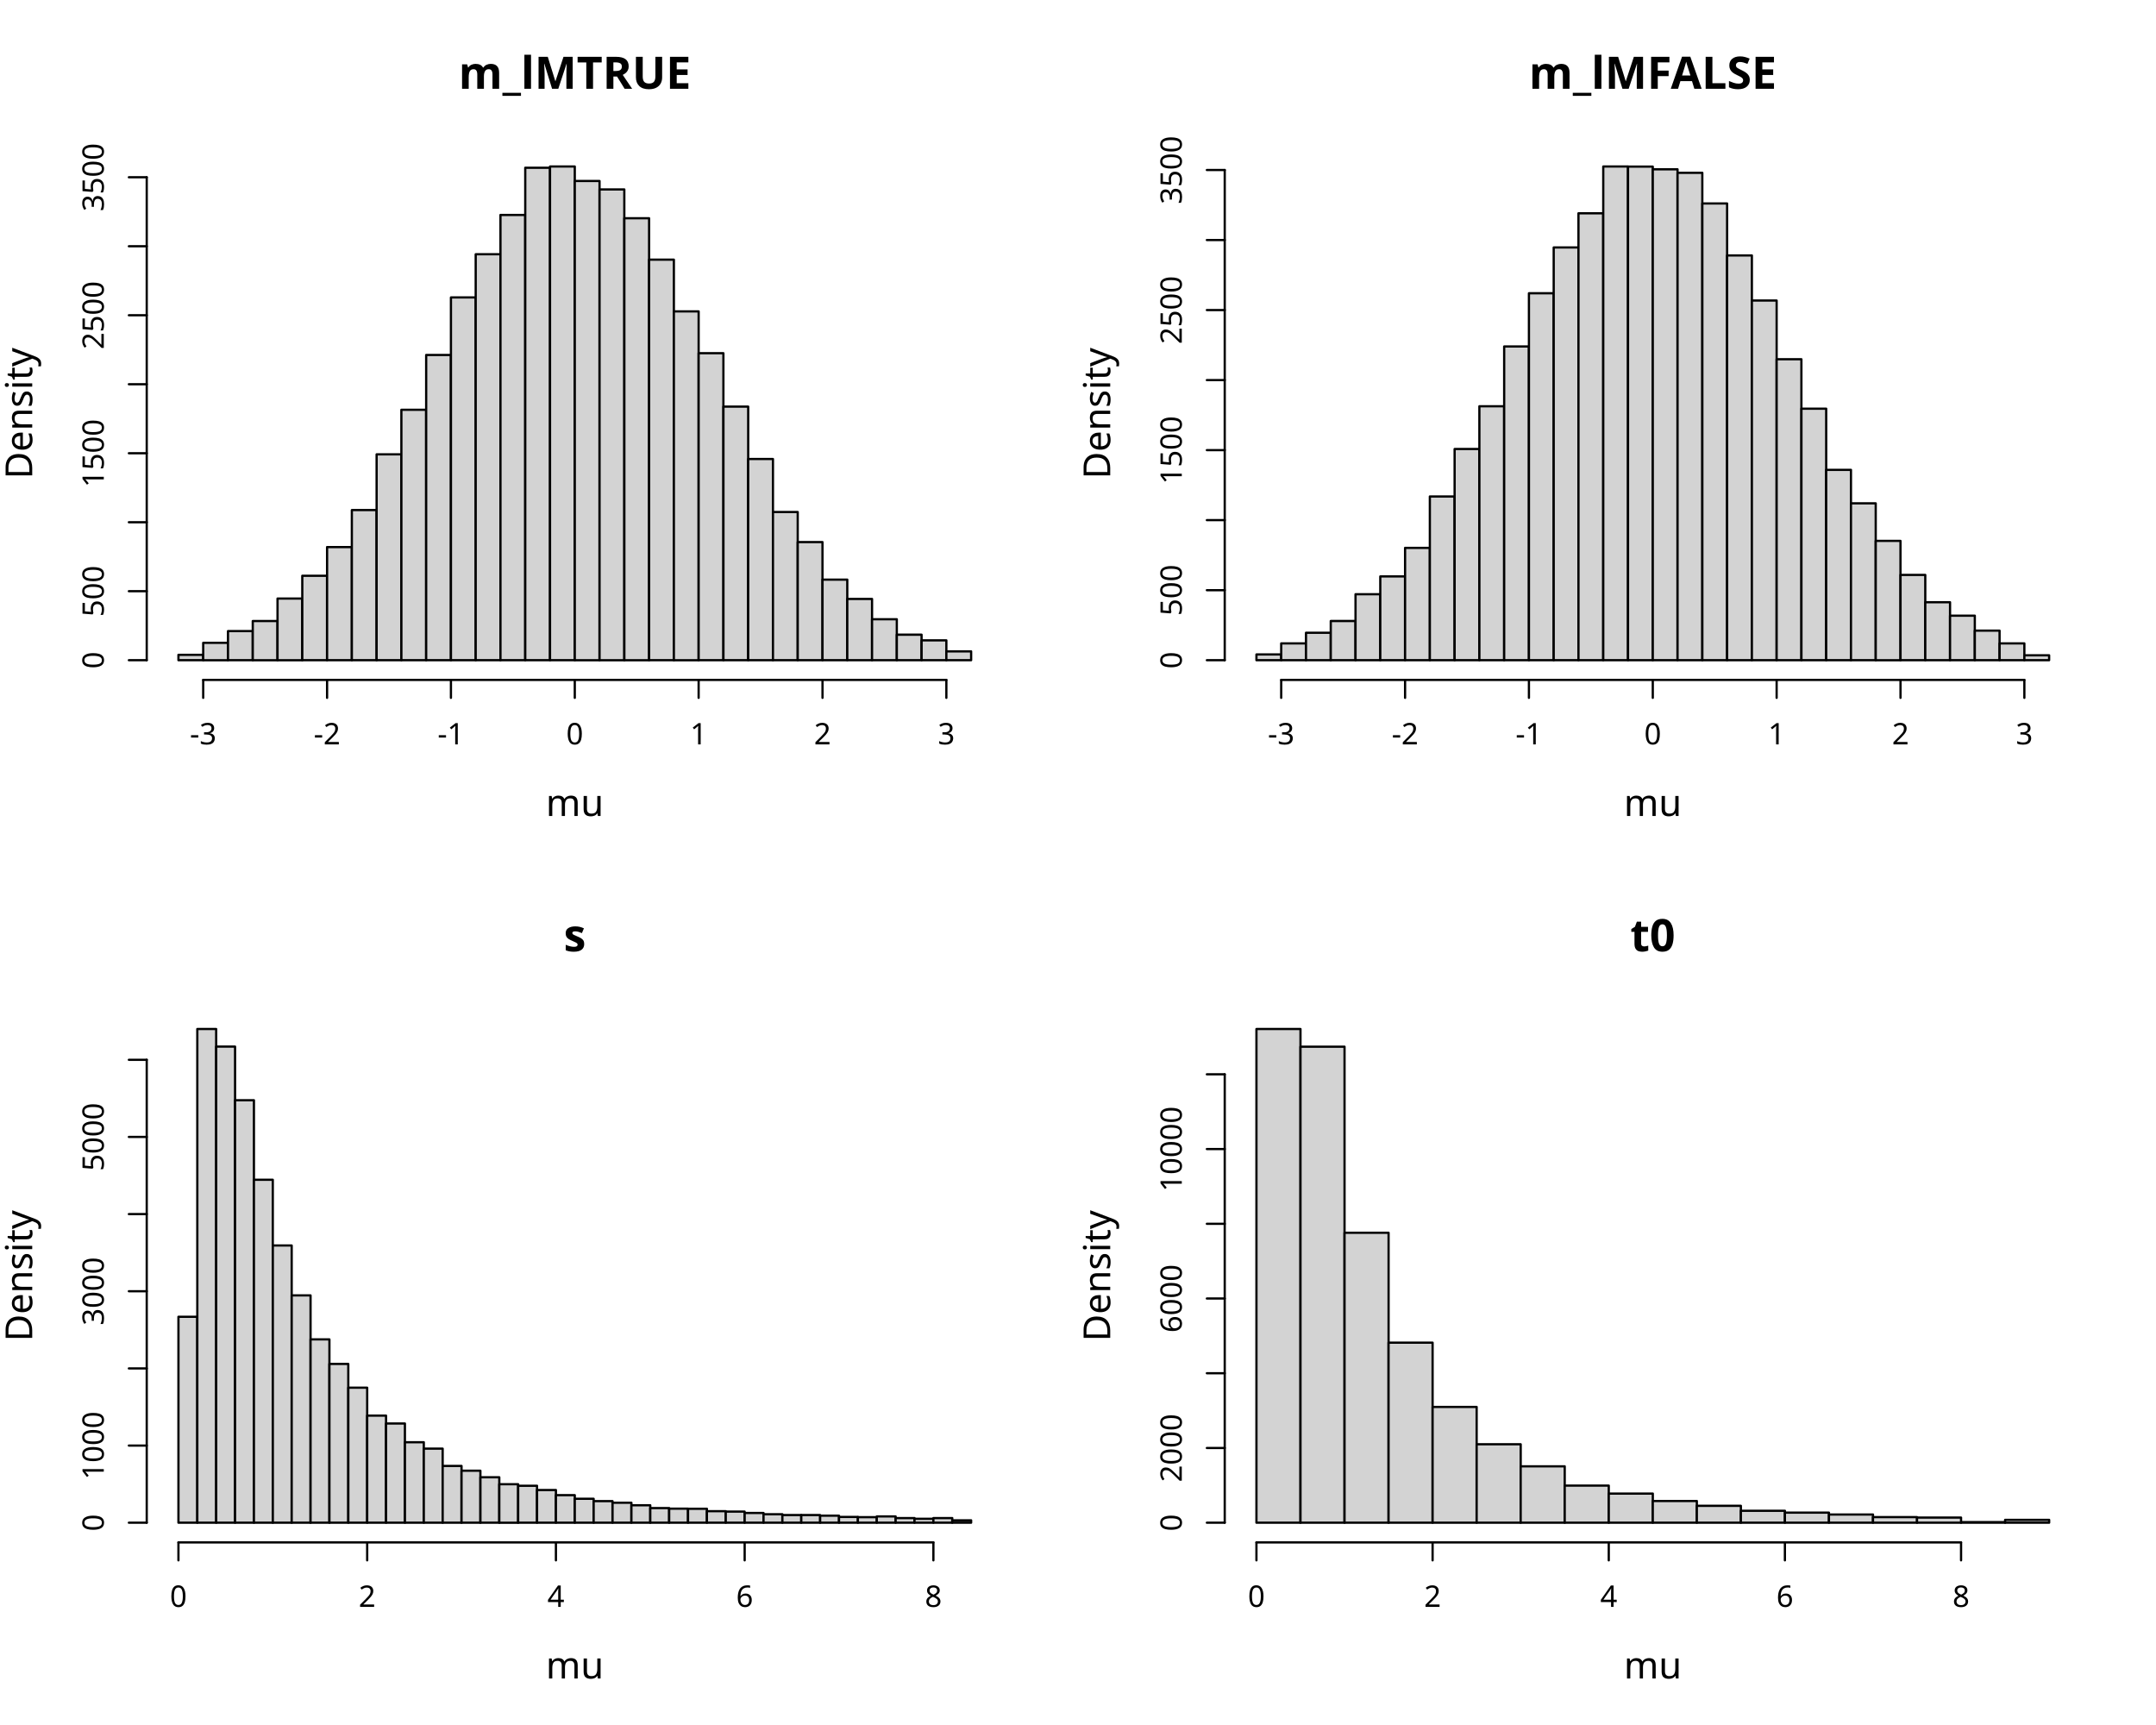
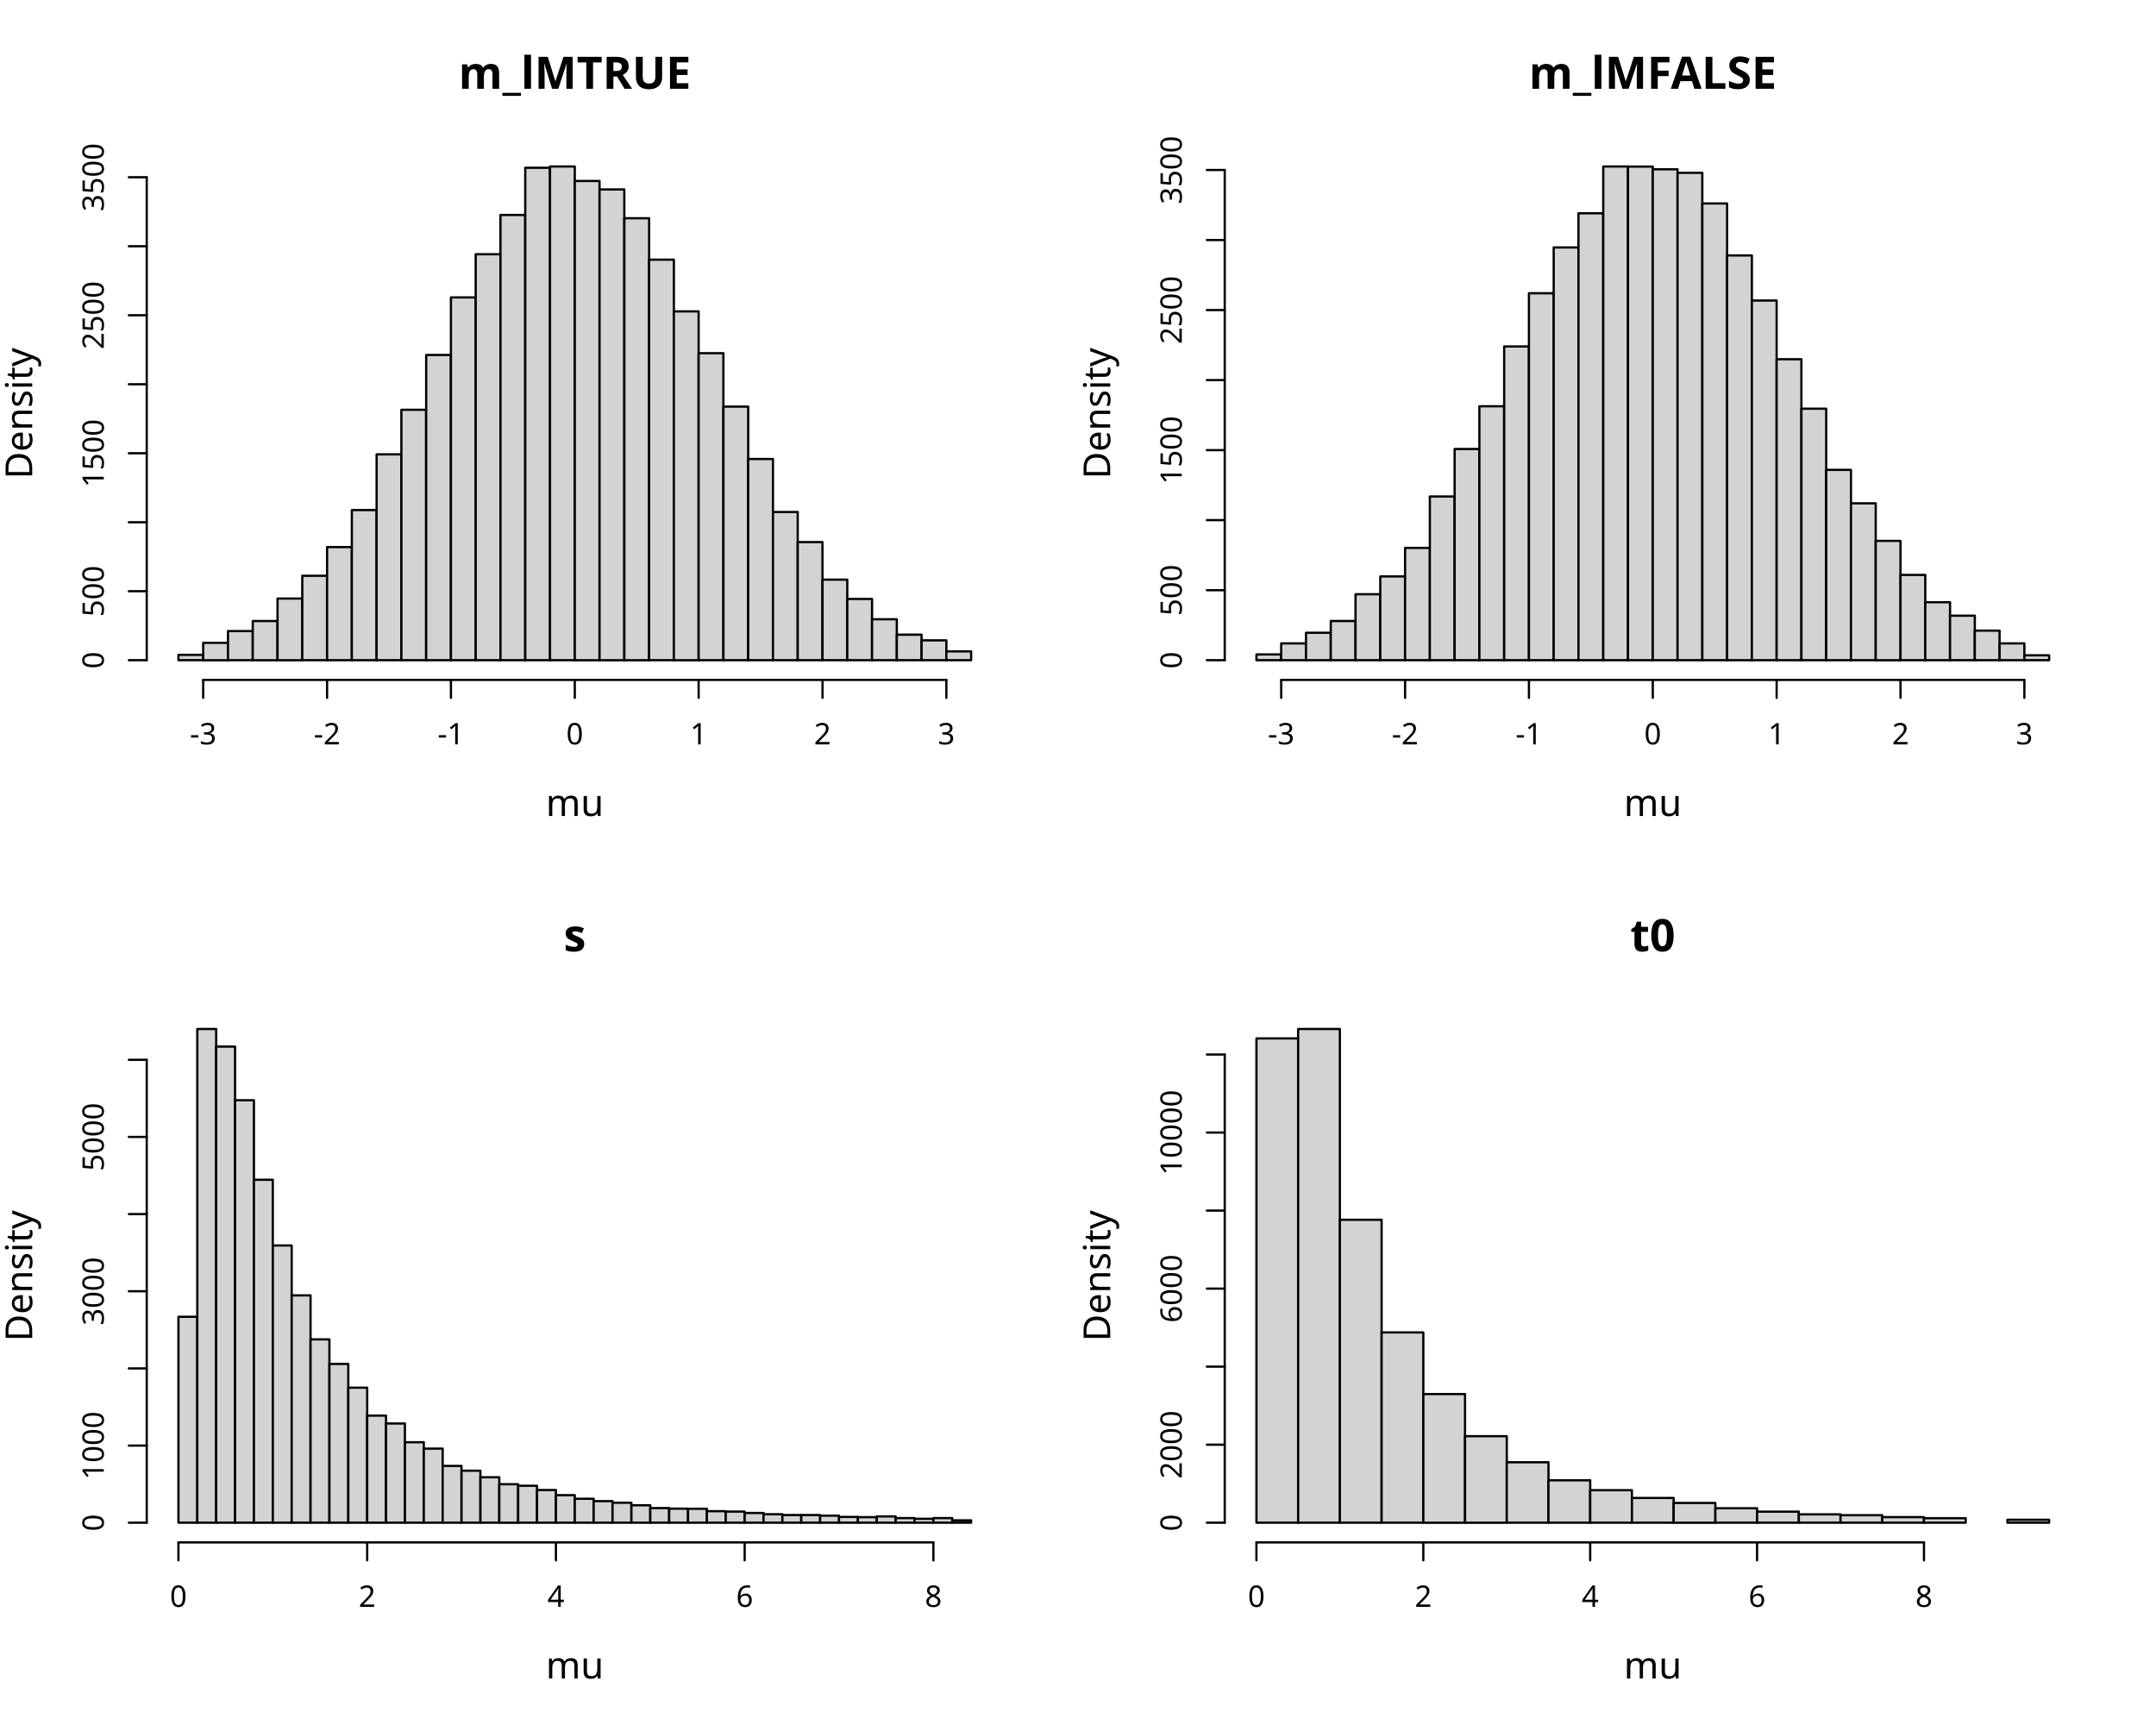
<svg xmlns="http://www.w3.org/2000/svg" class="svglite" data-engine-version="2.0" width="720.00pt" height="576.00pt" viewBox="0 0 720.00 576.00">
  <defs>
    <style type="text/css">
    .svglite line, .svglite polyline, .svglite polygon, .svglite path, .svglite rect, .svglite circle {
      fill: none;
      stroke: #000000;
      stroke-linecap: round;
      stroke-linejoin: round;
      stroke-miterlimit: 10.00;
    }
  </style>
  </defs>
  <rect width="100%" height="100%" style="stroke: none; fill: #FFFFFF;" />
  <defs>
    <clipPath id="cpMC4wMHw3MjAuMDB8MC4wMHw1NzYuMDA=">
      <rect x="0.00" y="0.00" width="720.00" height="576.00" />
    </clipPath>
  </defs>
  <g clip-path="url(#cpMC4wMHw3MjAuMDB8MC4wMHw1NzYuMDA=)">
</g>
  <defs>
    <clipPath id="cpMC4wMHwzNjAuMDB8MC4wMHwyODguMDA=">
      <rect x="0.00" y="0.00" width="360.00" height="288.00" />
    </clipPath>
  </defs>
  <g clip-path="url(#cpMC4wMHwzNjAuMDB8MC4wMHwyODguMDA=)">
    <text x="191.95" y="29.64" text-anchor="middle" style="font-size: 14.94px; font-weight: bold; font-family: sans;" textLength="77.21px" lengthAdjust="spacingAndGlyphs">m_lMTRUE</text>
    <text x="191.95" y="272.46" text-anchor="middle" style="font-size: 12.45px; font-family: sans;" textLength="17.30px" lengthAdjust="spacingAndGlyphs">mu</text>
    <text transform="translate(10.76,138.02) rotate(-90)" text-anchor="middle" style="font-size: 12.45px; font-family: sans;" textLength="41.53px" lengthAdjust="spacingAndGlyphs">Density</text>
  </g>
  <g clip-path="url(#cpMC4wMHw3MjAuMDB8MC4wMHw1NzYuMDA=)">
    <line x1="67.86" y1="227.04" x2="316.04" y2="227.04" style="stroke-width: 0.75;" />
    <line x1="67.86" y1="227.04" x2="67.86" y2="233.02" style="stroke-width: 0.75;" />
    <line x1="109.23" y1="227.04" x2="109.23" y2="233.02" style="stroke-width: 0.75;" />
    <line x1="150.59" y1="227.04" x2="150.59" y2="233.02" style="stroke-width: 0.75;" />
    <line x1="191.95" y1="227.04" x2="191.95" y2="233.02" style="stroke-width: 0.75;" />
    <line x1="233.31" y1="227.04" x2="233.31" y2="233.02" style="stroke-width: 0.75;" />
    <line x1="274.68" y1="227.04" x2="274.68" y2="233.02" style="stroke-width: 0.75;" />
    <line x1="316.04" y1="227.04" x2="316.04" y2="233.02" style="stroke-width: 0.75;" />
    <text x="67.86" y="248.56" text-anchor="middle" style="font-size: 9.96px; font-family: sans;" textLength="8.86px" lengthAdjust="spacingAndGlyphs">-3</text>
    <text x="109.23" y="248.56" text-anchor="middle" style="font-size: 9.96px; font-family: sans;" textLength="8.86px" lengthAdjust="spacingAndGlyphs">-2</text>
    <text x="150.59" y="248.56" text-anchor="middle" style="font-size: 9.96px; font-family: sans;" textLength="8.86px" lengthAdjust="spacingAndGlyphs">-1</text>
    <text x="191.95" y="248.56" text-anchor="middle" style="font-size: 9.96px; font-family: sans;" textLength="5.54px" lengthAdjust="spacingAndGlyphs">0</text>
    <text x="233.31" y="248.56" text-anchor="middle" style="font-size: 9.96px; font-family: sans;" textLength="5.54px" lengthAdjust="spacingAndGlyphs">1</text>
    <text x="274.68" y="248.56" text-anchor="middle" style="font-size: 9.96px; font-family: sans;" textLength="5.54px" lengthAdjust="spacingAndGlyphs">2</text>
    <text x="316.04" y="248.56" text-anchor="middle" style="font-size: 9.96px; font-family: sans;" textLength="5.54px" lengthAdjust="spacingAndGlyphs">3</text>
    <line x1="49.00" y1="220.45" x2="49.00" y2="59.19" style="stroke-width: 0.75;" />
    <line x1="49.00" y1="220.45" x2="43.03" y2="220.45" style="stroke-width: 0.75;" />
    <line x1="49.00" y1="197.41" x2="43.03" y2="197.41" style="stroke-width: 0.75;" />
    <line x1="49.00" y1="174.38" x2="43.03" y2="174.38" style="stroke-width: 0.75;" />
    <line x1="49.00" y1="151.34" x2="43.03" y2="151.34" style="stroke-width: 0.75;" />
    <line x1="49.00" y1="128.30" x2="43.03" y2="128.30" style="stroke-width: 0.75;" />
    <line x1="49.00" y1="105.27" x2="43.03" y2="105.27" style="stroke-width: 0.75;" />
    <line x1="49.00" y1="82.23" x2="43.03" y2="82.23" style="stroke-width: 0.75;" />
    <line x1="49.00" y1="59.19" x2="43.03" y2="59.19" style="stroke-width: 0.75;" />
    <text transform="translate(34.66,220.45) rotate(-90)" text-anchor="middle" style="font-size: 9.96px; font-family: sans;" textLength="5.54px" lengthAdjust="spacingAndGlyphs">0</text>
    <text transform="translate(34.66,197.41) rotate(-90)" text-anchor="middle" style="font-size: 9.96px; font-family: sans;" textLength="16.62px" lengthAdjust="spacingAndGlyphs">500</text>
    <text transform="translate(34.66,151.34) rotate(-90)" text-anchor="middle" style="font-size: 9.96px; font-family: sans;" textLength="22.16px" lengthAdjust="spacingAndGlyphs">1500</text>
    <text transform="translate(34.66,105.27) rotate(-90)" text-anchor="middle" style="font-size: 9.96px; font-family: sans;" textLength="22.16px" lengthAdjust="spacingAndGlyphs">2500</text>
    <text transform="translate(34.66,59.19) rotate(-90)" text-anchor="middle" style="font-size: 9.96px; font-family: sans;" textLength="22.16px" lengthAdjust="spacingAndGlyphs">3500</text>
  </g>
  <defs>
    <clipPath id="cpNDkuMDB8MzM0LjkwfDQ5LjAwfDIyNy4wNA==">
      <rect x="49.00" y="49.00" width="285.90" height="178.04" />
    </clipPath>
  </defs>
  <g clip-path="url(#cpNDkuMDB8MzM0LjkwfDQ5LjAwfDIyNy4wNA==)">
    <rect x="59.59" y="218.65" width="8.27" height="1.80" style="stroke-width: 0.75; fill: #D3D3D3;" />
    <rect x="67.86" y="214.65" width="8.27" height="5.81" style="stroke-width: 0.75; fill: #D3D3D3;" />
    <rect x="76.14" y="210.73" width="8.27" height="9.72" style="stroke-width: 0.75; fill: #D3D3D3;" />
    <rect x="84.41" y="207.37" width="8.27" height="13.09" style="stroke-width: 0.75; fill: #D3D3D3;" />
    <rect x="92.68" y="199.86" width="8.27" height="20.60" style="stroke-width: 0.75; fill: #D3D3D3;" />
    <rect x="100.95" y="192.25" width="8.27" height="28.20" style="stroke-width: 0.75; fill: #D3D3D3;" />
    <rect x="109.23" y="182.67" width="8.27" height="37.78" style="stroke-width: 0.75; fill: #D3D3D3;" />
    <rect x="117.50" y="170.32" width="8.27" height="50.13" style="stroke-width: 0.75; fill: #D3D3D3;" />
    <rect x="125.77" y="151.71" width="8.27" height="68.74" style="stroke-width: 0.75; fill: #D3D3D3;" />
    <rect x="134.04" y="136.83" width="8.27" height="83.62" style="stroke-width: 0.75; fill: #D3D3D3;" />
    <rect x="142.32" y="118.53" width="8.27" height="101.92" style="stroke-width: 0.75; fill: #D3D3D3;" />
    <rect x="150.59" y="99.32" width="8.27" height="121.13" style="stroke-width: 0.75; fill: #D3D3D3;" />
    <rect x="158.86" y="84.90" width="8.27" height="135.55" style="stroke-width: 0.75; fill: #D3D3D3;" />
    <rect x="167.13" y="71.77" width="8.27" height="148.68" style="stroke-width: 0.75; fill: #D3D3D3;" />
    <rect x="175.41" y="56.01" width="8.27" height="164.44" style="stroke-width: 0.75; fill: #D3D3D3;" />
    <rect x="183.68" y="55.60" width="8.27" height="164.85" style="stroke-width: 0.75; fill: #D3D3D3;" />
    <rect x="191.95" y="60.44" width="8.27" height="160.02" style="stroke-width: 0.75; fill: #D3D3D3;" />
    <rect x="200.22" y="63.25" width="8.27" height="157.21" style="stroke-width: 0.75; fill: #D3D3D3;" />
    <rect x="208.50" y="72.88" width="8.27" height="147.58" style="stroke-width: 0.75; fill: #D3D3D3;" />
    <rect x="216.77" y="86.70" width="8.27" height="133.75" style="stroke-width: 0.75; fill: #D3D3D3;" />
    <rect x="225.04" y="103.98" width="8.27" height="116.48" style="stroke-width: 0.75; fill: #D3D3D3;" />
    <rect x="233.31" y="117.94" width="8.27" height="102.51" style="stroke-width: 0.75; fill: #D3D3D3;" />
    <rect x="241.59" y="135.77" width="8.27" height="84.68" style="stroke-width: 0.75; fill: #D3D3D3;" />
    <rect x="249.86" y="153.27" width="8.27" height="67.18" style="stroke-width: 0.75; fill: #D3D3D3;" />
    <rect x="258.13" y="170.97" width="8.27" height="49.48" style="stroke-width: 0.75; fill: #D3D3D3;" />
    <rect x="266.40" y="181.01" width="8.27" height="39.44" style="stroke-width: 0.75; fill: #D3D3D3;" />
    <rect x="274.68" y="193.54" width="8.27" height="26.91" style="stroke-width: 0.75; fill: #D3D3D3;" />
    <rect x="282.95" y="199.99" width="8.27" height="20.46" style="stroke-width: 0.75; fill: #D3D3D3;" />
    <rect x="291.22" y="206.77" width="8.27" height="13.68" style="stroke-width: 0.75; fill: #D3D3D3;" />
    <rect x="299.49" y="211.93" width="8.27" height="8.52" style="stroke-width: 0.75; fill: #D3D3D3;" />
    <rect x="307.77" y="213.82" width="8.27" height="6.63" style="stroke-width: 0.75; fill: #D3D3D3;" />
    <rect x="316.04" y="217.50" width="8.27" height="2.95" style="stroke-width: 0.75; fill: #D3D3D3;" />
  </g>
  <defs>
    <clipPath id="cpNDA5LjAwfDY5NC45MHw0OS4wMHwyMjcuMDQ=">
      <rect x="409.00" y="49.00" width="285.90" height="178.04" />
    </clipPath>
  </defs>
  <g clip-path="url(#cpNDA5LjAwfDY5NC45MHw0OS4wMHwyMjcuMDQ=)">
</g>
  <defs>
    <clipPath id="cpMzYwLjAwfDcyMC4wMHwwLjAwfDI4OC4wMA==">
      <rect x="360.00" y="0.00" width="360.00" height="288.00" />
    </clipPath>
  </defs>
  <g clip-path="url(#cpMzYwLjAwfDcyMC4wMHwwLjAwfDI4OC4wMA==)">
    <text x="551.95" y="29.64" text-anchor="middle" style="font-size: 14.94px; font-weight: bold; font-family: sans;" textLength="83.87px" lengthAdjust="spacingAndGlyphs">m_lMFALSE</text>
    <text x="551.95" y="272.46" text-anchor="middle" style="font-size: 12.45px; font-family: sans;" textLength="17.30px" lengthAdjust="spacingAndGlyphs">mu</text>
    <text transform="translate(370.76,138.02) rotate(-90)" text-anchor="middle" style="font-size: 12.45px; font-family: sans;" textLength="41.53px" lengthAdjust="spacingAndGlyphs">Density</text>
  </g>
  <g clip-path="url(#cpMC4wMHw3MjAuMDB8MC4wMHw1NzYuMDA=)">
    <line x1="427.86" y1="227.04" x2="676.04" y2="227.04" style="stroke-width: 0.75;" />
    <line x1="427.86" y1="227.04" x2="427.86" y2="233.02" style="stroke-width: 0.75;" />
    <line x1="469.23" y1="227.04" x2="469.23" y2="233.02" style="stroke-width: 0.75;" />
    <line x1="510.59" y1="227.04" x2="510.59" y2="233.02" style="stroke-width: 0.75;" />
    <line x1="551.95" y1="227.04" x2="551.95" y2="233.02" style="stroke-width: 0.75;" />
    <line x1="593.31" y1="227.04" x2="593.31" y2="233.02" style="stroke-width: 0.75;" />
    <line x1="634.68" y1="227.04" x2="634.68" y2="233.02" style="stroke-width: 0.75;" />
    <line x1="676.04" y1="227.04" x2="676.04" y2="233.02" style="stroke-width: 0.75;" />
    <text x="427.86" y="248.56" text-anchor="middle" style="font-size: 9.96px; font-family: sans;" textLength="8.86px" lengthAdjust="spacingAndGlyphs">-3</text>
    <text x="469.23" y="248.56" text-anchor="middle" style="font-size: 9.96px; font-family: sans;" textLength="8.86px" lengthAdjust="spacingAndGlyphs">-2</text>
    <text x="510.59" y="248.56" text-anchor="middle" style="font-size: 9.96px; font-family: sans;" textLength="8.86px" lengthAdjust="spacingAndGlyphs">-1</text>
    <text x="551.95" y="248.56" text-anchor="middle" style="font-size: 9.96px; font-family: sans;" textLength="5.54px" lengthAdjust="spacingAndGlyphs">0</text>
    <text x="593.31" y="248.56" text-anchor="middle" style="font-size: 9.96px; font-family: sans;" textLength="5.54px" lengthAdjust="spacingAndGlyphs">1</text>
    <text x="634.68" y="248.56" text-anchor="middle" style="font-size: 9.96px; font-family: sans;" textLength="5.54px" lengthAdjust="spacingAndGlyphs">2</text>
    <text x="676.04" y="248.56" text-anchor="middle" style="font-size: 9.96px; font-family: sans;" textLength="5.54px" lengthAdjust="spacingAndGlyphs">3</text>
    <line x1="409.00" y1="220.45" x2="409.00" y2="56.77" style="stroke-width: 0.75;" />
    <line x1="409.00" y1="220.45" x2="403.03" y2="220.45" style="stroke-width: 0.75;" />
    <line x1="409.00" y1="197.07" x2="403.03" y2="197.07" style="stroke-width: 0.75;" />
    <line x1="409.00" y1="173.68" x2="403.03" y2="173.68" style="stroke-width: 0.75;" />
    <line x1="409.00" y1="150.30" x2="403.03" y2="150.30" style="stroke-width: 0.75;" />
    <line x1="409.00" y1="126.92" x2="403.03" y2="126.92" style="stroke-width: 0.75;" />
    <line x1="409.00" y1="103.53" x2="403.03" y2="103.53" style="stroke-width: 0.75;" />
    <line x1="409.00" y1="80.15" x2="403.03" y2="80.15" style="stroke-width: 0.75;" />
    <line x1="409.00" y1="56.77" x2="403.03" y2="56.77" style="stroke-width: 0.75;" />
    <text transform="translate(394.66,220.45) rotate(-90)" text-anchor="middle" style="font-size: 9.96px; font-family: sans;" textLength="5.54px" lengthAdjust="spacingAndGlyphs">0</text>
    <text transform="translate(394.66,197.07) rotate(-90)" text-anchor="middle" style="font-size: 9.96px; font-family: sans;" textLength="16.62px" lengthAdjust="spacingAndGlyphs">500</text>
    <text transform="translate(394.66,150.30) rotate(-90)" text-anchor="middle" style="font-size: 9.96px; font-family: sans;" textLength="22.16px" lengthAdjust="spacingAndGlyphs">1500</text>
    <text transform="translate(394.66,103.53) rotate(-90)" text-anchor="middle" style="font-size: 9.96px; font-family: sans;" textLength="22.16px" lengthAdjust="spacingAndGlyphs">2500</text>
    <text transform="translate(394.66,56.77) rotate(-90)" text-anchor="middle" style="font-size: 9.96px; font-family: sans;" textLength="22.16px" lengthAdjust="spacingAndGlyphs">3500</text>
  </g>
  <g clip-path="url(#cpNDA5LjAwfDY5NC45MHw0OS4wMHwyMjcuMDQ=)">
    <rect x="419.59" y="218.53" width="8.27" height="1.92" style="stroke-width: 0.75; fill: #D3D3D3;" />
    <rect x="427.86" y="214.84" width="8.27" height="5.61" style="stroke-width: 0.75; fill: #D3D3D3;" />
    <rect x="436.14" y="211.28" width="8.27" height="9.17" style="stroke-width: 0.75; fill: #D3D3D3;" />
    <rect x="444.41" y="207.36" width="8.27" height="13.09" style="stroke-width: 0.75; fill: #D3D3D3;" />
    <rect x="452.68" y="198.42" width="8.27" height="22.03" style="stroke-width: 0.75; fill: #D3D3D3;" />
    <rect x="460.95" y="192.48" width="8.27" height="27.97" style="stroke-width: 0.75; fill: #D3D3D3;" />
    <rect x="469.23" y="182.94" width="8.27" height="37.51" style="stroke-width: 0.75; fill: #D3D3D3;" />
    <rect x="477.50" y="165.78" width="8.27" height="54.67" style="stroke-width: 0.75; fill: #D3D3D3;" />
    <rect x="485.77" y="149.93" width="8.27" height="70.52" style="stroke-width: 0.75; fill: #D3D3D3;" />
    <rect x="494.04" y="135.66" width="8.27" height="84.79" style="stroke-width: 0.75; fill: #D3D3D3;" />
    <rect x="502.32" y="115.69" width="8.27" height="104.76" style="stroke-width: 0.75; fill: #D3D3D3;" />
    <rect x="510.59" y="97.92" width="8.27" height="122.53" style="stroke-width: 0.75; fill: #D3D3D3;" />
    <rect x="518.86" y="82.63" width="8.27" height="137.82" style="stroke-width: 0.75; fill: #D3D3D3;" />
    <rect x="527.13" y="71.22" width="8.27" height="149.23" style="stroke-width: 0.75; fill: #D3D3D3;" />
    <rect x="535.41" y="55.60" width="8.27" height="164.85" style="stroke-width: 0.75; fill: #D3D3D3;" />
    <rect x="543.68" y="55.64" width="8.27" height="164.81" style="stroke-width: 0.75; fill: #D3D3D3;" />
    <rect x="551.95" y="56.53" width="8.27" height="163.92" style="stroke-width: 0.75; fill: #D3D3D3;" />
    <rect x="560.22" y="57.70" width="8.27" height="162.75" style="stroke-width: 0.75; fill: #D3D3D3;" />
    <rect x="568.50" y="67.94" width="8.27" height="152.51" style="stroke-width: 0.75; fill: #D3D3D3;" />
    <rect x="576.77" y="85.29" width="8.27" height="135.16" style="stroke-width: 0.75; fill: #D3D3D3;" />
    <rect x="585.04" y="100.35" width="8.27" height="120.10" style="stroke-width: 0.75; fill: #D3D3D3;" />
    <rect x="593.31" y="119.95" width="8.27" height="100.50" style="stroke-width: 0.75; fill: #D3D3D3;" />
    <rect x="601.59" y="136.46" width="8.27" height="83.99" style="stroke-width: 0.75; fill: #D3D3D3;" />
    <rect x="609.86" y="156.89" width="8.27" height="63.56" style="stroke-width: 0.75; fill: #D3D3D3;" />
    <rect x="618.13" y="168.07" width="8.27" height="52.38" style="stroke-width: 0.75; fill: #D3D3D3;" />
    <rect x="626.40" y="180.61" width="8.27" height="39.85" style="stroke-width: 0.75; fill: #D3D3D3;" />
    <rect x="634.68" y="191.97" width="8.27" height="28.48" style="stroke-width: 0.75; fill: #D3D3D3;" />
    <rect x="642.95" y="201.09" width="8.27" height="19.36" style="stroke-width: 0.75; fill: #D3D3D3;" />
    <rect x="651.22" y="205.58" width="8.27" height="14.87" style="stroke-width: 0.75; fill: #D3D3D3;" />
    <rect x="659.49" y="210.58" width="8.27" height="9.87" style="stroke-width: 0.75; fill: #D3D3D3;" />
    <rect x="667.77" y="214.84" width="8.27" height="5.61" style="stroke-width: 0.75; fill: #D3D3D3;" />
    <rect x="676.04" y="218.81" width="8.27" height="1.64" style="stroke-width: 0.75; fill: #D3D3D3;" />
  </g>
  <defs>
    <clipPath id="cpNDkuMDB8MzM0LjkwfDMzNy4wMHw1MTUuMDQ=">
      <rect x="49.00" y="337.00" width="285.90" height="178.04" />
    </clipPath>
  </defs>
  <g clip-path="url(#cpNDkuMDB8MzM0LjkwfDMzNy4wMHw1MTUuMDQ=)">
</g>
  <defs>
    <clipPath id="cpMC4wMHwzNjAuMDB8Mjg4LjAwfDU3Ni4wMA==">
      <rect x="0.00" y="288.00" width="360.00" height="288.00" />
    </clipPath>
  </defs>
  <g clip-path="url(#cpMC4wMHwzNjAuMDB8Mjg4LjAwfDU3Ni4wMA==)">
    <text x="191.95" y="317.64" text-anchor="middle" style="font-size: 14.94px; font-weight: bold; font-family: sans;" textLength="7.48px" lengthAdjust="spacingAndGlyphs">s</text>
    <text x="191.95" y="560.46" text-anchor="middle" style="font-size: 12.45px; font-family: sans;" textLength="17.30px" lengthAdjust="spacingAndGlyphs">mu</text>
    <text transform="translate(10.76,426.02) rotate(-90)" text-anchor="middle" style="font-size: 12.45px; font-family: sans;" textLength="41.53px" lengthAdjust="spacingAndGlyphs">Density</text>
  </g>
  <g clip-path="url(#cpMC4wMHw3MjAuMDB8MC4wMHw1NzYuMDA=)">
    <line x1="59.59" y1="515.04" x2="311.71" y2="515.04" style="stroke-width: 0.75;" />
    <line x1="59.59" y1="515.04" x2="59.59" y2="521.02" style="stroke-width: 0.75;" />
    <line x1="122.62" y1="515.04" x2="122.62" y2="521.02" style="stroke-width: 0.75;" />
    <line x1="185.65" y1="515.04" x2="185.65" y2="521.02" style="stroke-width: 0.75;" />
    <line x1="248.68" y1="515.04" x2="248.68" y2="521.02" style="stroke-width: 0.75;" />
    <line x1="311.71" y1="515.04" x2="311.71" y2="521.02" style="stroke-width: 0.75;" />
    <text x="59.59" y="536.56" text-anchor="middle" style="font-size: 9.96px; font-family: sans;" textLength="5.54px" lengthAdjust="spacingAndGlyphs">0</text>
    <text x="122.62" y="536.56" text-anchor="middle" style="font-size: 9.96px; font-family: sans;" textLength="5.54px" lengthAdjust="spacingAndGlyphs">2</text>
    <text x="185.65" y="536.56" text-anchor="middle" style="font-size: 9.96px; font-family: sans;" textLength="5.54px" lengthAdjust="spacingAndGlyphs">4</text>
    <text x="248.68" y="536.56" text-anchor="middle" style="font-size: 9.96px; font-family: sans;" textLength="5.54px" lengthAdjust="spacingAndGlyphs">6</text>
    <text x="311.71" y="536.56" text-anchor="middle" style="font-size: 9.96px; font-family: sans;" textLength="5.54px" lengthAdjust="spacingAndGlyphs">8</text>
    <line x1="49.00" y1="508.45" x2="49.00" y2="353.88" style="stroke-width: 0.75;" />
    <line x1="49.00" y1="508.45" x2="43.03" y2="508.45" style="stroke-width: 0.75;" />
    <line x1="49.00" y1="482.69" x2="43.03" y2="482.69" style="stroke-width: 0.75;" />
    <line x1="49.00" y1="456.93" x2="43.03" y2="456.93" style="stroke-width: 0.75;" />
    <line x1="49.00" y1="431.16" x2="43.03" y2="431.16" style="stroke-width: 0.75;" />
    <line x1="49.00" y1="405.40" x2="43.03" y2="405.40" style="stroke-width: 0.75;" />
    <line x1="49.00" y1="379.64" x2="43.03" y2="379.64" style="stroke-width: 0.75;" />
    <line x1="49.00" y1="353.88" x2="43.03" y2="353.88" style="stroke-width: 0.75;" />
    <text transform="translate(34.66,508.45) rotate(-90)" text-anchor="middle" style="font-size: 9.96px; font-family: sans;" textLength="5.54px" lengthAdjust="spacingAndGlyphs">0</text>
    <text transform="translate(34.66,482.69) rotate(-90)" text-anchor="middle" style="font-size: 9.96px; font-family: sans;" textLength="22.16px" lengthAdjust="spacingAndGlyphs">1000</text>
    <text transform="translate(34.66,431.16) rotate(-90)" text-anchor="middle" style="font-size: 9.96px; font-family: sans;" textLength="22.16px" lengthAdjust="spacingAndGlyphs">3000</text>
    <text transform="translate(34.66,379.64) rotate(-90)" text-anchor="middle" style="font-size: 9.96px; font-family: sans;" textLength="22.16px" lengthAdjust="spacingAndGlyphs">5000</text>
  </g>
  <g clip-path="url(#cpNDkuMDB8MzM0LjkwfDMzNy4wMHw1MTUuMDQ=)">
    <rect x="59.59" y="439.69" width="6.30" height="68.76" style="stroke-width: 0.75; fill: #D3D3D3;" />
    <rect x="65.89" y="343.60" width="6.30" height="164.85" style="stroke-width: 0.75; fill: #D3D3D3;" />
    <rect x="72.20" y="349.47" width="6.30" height="158.98" style="stroke-width: 0.75; fill: #D3D3D3;" />
    <rect x="78.50" y="367.38" width="6.30" height="141.07" style="stroke-width: 0.75; fill: #D3D3D3;" />
    <rect x="84.80" y="393.94" width="6.30" height="114.51" style="stroke-width: 0.75; fill: #D3D3D3;" />
    <rect x="91.11" y="415.89" width="6.30" height="92.56" style="stroke-width: 0.75; fill: #D3D3D3;" />
    <rect x="97.41" y="432.55" width="6.30" height="75.90" style="stroke-width: 0.75; fill: #D3D3D3;" />
    <rect x="103.71" y="447.24" width="6.30" height="61.21" style="stroke-width: 0.75; fill: #D3D3D3;" />
    <rect x="110.01" y="455.43" width="6.30" height="53.02" style="stroke-width: 0.75; fill: #D3D3D3;" />
    <rect x="116.32" y="463.37" width="6.30" height="45.08" style="stroke-width: 0.75; fill: #D3D3D3;" />
    <rect x="122.62" y="472.69" width="6.30" height="35.76" style="stroke-width: 0.75; fill: #D3D3D3;" />
    <rect x="128.92" y="475.32" width="6.30" height="33.13" style="stroke-width: 0.75; fill: #D3D3D3;" />
    <rect x="135.23" y="481.58" width="6.30" height="26.87" style="stroke-width: 0.75; fill: #D3D3D3;" />
    <rect x="141.53" y="483.72" width="6.30" height="24.73" style="stroke-width: 0.75; fill: #D3D3D3;" />
    <rect x="147.83" y="489.49" width="6.30" height="18.96" style="stroke-width: 0.75; fill: #D3D3D3;" />
    <rect x="154.13" y="491.09" width="6.30" height="17.36" style="stroke-width: 0.75; fill: #D3D3D3;" />
    <rect x="160.44" y="493.28" width="6.30" height="15.17" style="stroke-width: 0.75; fill: #D3D3D3;" />
    <rect x="166.74" y="495.60" width="6.30" height="12.86" style="stroke-width: 0.75; fill: #D3D3D3;" />
    <rect x="173.04" y="496.11" width="6.30" height="12.34" style="stroke-width: 0.75; fill: #D3D3D3;" />
    <rect x="179.35" y="497.53" width="6.30" height="10.92" style="stroke-width: 0.75; fill: #D3D3D3;" />
    <rect x="185.65" y="499.25" width="6.30" height="9.20" style="stroke-width: 0.75; fill: #D3D3D3;" />
    <rect x="191.95" y="500.46" width="6.30" height="7.99" style="stroke-width: 0.75; fill: #D3D3D3;" />
    <rect x="198.25" y="501.24" width="6.30" height="7.21" style="stroke-width: 0.75; fill: #D3D3D3;" />
    <rect x="204.56" y="501.78" width="6.30" height="6.67" style="stroke-width: 0.75; fill: #D3D3D3;" />
    <rect x="210.86" y="502.63" width="6.30" height="5.82" style="stroke-width: 0.75; fill: #D3D3D3;" />
    <rect x="217.16" y="503.56" width="6.30" height="4.89" style="stroke-width: 0.75; fill: #D3D3D3;" />
    <rect x="223.47" y="503.76" width="6.30" height="4.69" style="stroke-width: 0.75; fill: #D3D3D3;" />
    <rect x="229.77" y="503.79" width="6.30" height="4.66" style="stroke-width: 0.75; fill: #D3D3D3;" />
    <rect x="236.07" y="504.61" width="6.30" height="3.84" style="stroke-width: 0.75; fill: #D3D3D3;" />
    <rect x="242.37" y="504.74" width="6.30" height="3.71" style="stroke-width: 0.75; fill: #D3D3D3;" />
    <rect x="248.68" y="505.20" width="6.30" height="3.25" style="stroke-width: 0.75; fill: #D3D3D3;" />
    <rect x="254.98" y="505.62" width="6.30" height="2.83" style="stroke-width: 0.75; fill: #D3D3D3;" />
    <rect x="261.28" y="505.90" width="6.30" height="2.55" style="stroke-width: 0.75; fill: #D3D3D3;" />
    <rect x="267.59" y="505.90" width="6.30" height="2.55" style="stroke-width: 0.75; fill: #D3D3D3;" />
    <rect x="273.89" y="506.11" width="6.30" height="2.34" style="stroke-width: 0.75; fill: #D3D3D3;" />
    <rect x="280.19" y="506.52" width="6.30" height="1.93" style="stroke-width: 0.75; fill: #D3D3D3;" />
    <rect x="286.49" y="506.60" width="6.30" height="1.85" style="stroke-width: 0.75; fill: #D3D3D3;" />
    <rect x="292.80" y="506.36" width="6.30" height="2.09" style="stroke-width: 0.75; fill: #D3D3D3;" />
    <rect x="299.10" y="506.90" width="6.30" height="1.55" style="stroke-width: 0.75; fill: #D3D3D3;" />
    <rect x="305.40" y="507.14" width="6.30" height="1.31" style="stroke-width: 0.75; fill: #D3D3D3;" />
    <rect x="311.71" y="506.90" width="6.30" height="1.55" style="stroke-width: 0.75; fill: #D3D3D3;" />
    <rect x="318.01" y="507.65" width="6.30" height="0.80" style="stroke-width: 0.75; fill: #D3D3D3;" />
  </g>
  <defs>
    <clipPath id="cpNDA5LjAwfDY5NC45MHwzMzcuMDB8NTE1LjA0">
      <rect x="409.00" y="337.00" width="285.90" height="178.04" />
    </clipPath>
  </defs>
  <g clip-path="url(#cpNDA5LjAwfDY5NC45MHwzMzcuMDB8NTE1LjA0)">
</g>
  <defs>
    <clipPath id="cpMzYwLjAwfDcyMC4wMHwyODguMDB8NTc2LjAw">
      <rect x="360.00" y="288.00" width="360.00" height="288.00" />
    </clipPath>
  </defs>
  <g clip-path="url(#cpMzYwLjAwfDcyMC4wMHwyODguMDB8NTc2LjAw)">
    <text x="551.95" y="317.64" text-anchor="middle" style="font-size: 14.94px; font-weight: bold; font-family: sans;" textLength="12.46px" lengthAdjust="spacingAndGlyphs">t0</text>
    <text x="551.95" y="560.46" text-anchor="middle" style="font-size: 12.45px; font-family: sans;" textLength="17.30px" lengthAdjust="spacingAndGlyphs">mu</text>
    <text transform="translate(370.76,426.02) rotate(-90)" text-anchor="middle" style="font-size: 12.45px; font-family: sans;" textLength="41.53px" lengthAdjust="spacingAndGlyphs">Density</text>
  </g>
  <g clip-path="url(#cpMC4wMHw3MjAuMDB8MC4wMHw1NzYuMDA=)">
-     <line x1="419.59" y1="515.04" x2="654.90" y2="515.04" style="stroke-width: 0.75;" />
+     <line x1="419.59" y1="515.04" x2="642.51" y2="515.04" style="stroke-width: 0.75;" />
    <line x1="419.59" y1="515.04" x2="419.59" y2="521.02" style="stroke-width: 0.75;" />
-     <line x1="478.42" y1="515.04" x2="478.42" y2="521.02" style="stroke-width: 0.75;" />
-     <line x1="537.25" y1="515.04" x2="537.25" y2="521.02" style="stroke-width: 0.75;" />
-     <line x1="596.07" y1="515.04" x2="596.07" y2="521.02" style="stroke-width: 0.75;" />
-     <line x1="654.90" y1="515.04" x2="654.90" y2="521.02" style="stroke-width: 0.75;" />
+     <line x1="475.32" y1="515.04" x2="475.32" y2="521.02" style="stroke-width: 0.75;" />
+     <line x1="531.05" y1="515.04" x2="531.05" y2="521.02" style="stroke-width: 0.75;" />
+     <line x1="586.78" y1="515.04" x2="586.78" y2="521.02" style="stroke-width: 0.75;" />
+     <line x1="642.51" y1="515.04" x2="642.51" y2="521.02" style="stroke-width: 0.75;" />
    <text x="419.59" y="536.56" text-anchor="middle" style="font-size: 9.96px; font-family: sans;" textLength="5.54px" lengthAdjust="spacingAndGlyphs">0</text>
-     <text x="478.42" y="536.56" text-anchor="middle" style="font-size: 9.96px; font-family: sans;" textLength="5.54px" lengthAdjust="spacingAndGlyphs">2</text>
-     <text x="537.25" y="536.56" text-anchor="middle" style="font-size: 9.96px; font-family: sans;" textLength="5.54px" lengthAdjust="spacingAndGlyphs">4</text>
-     <text x="596.07" y="536.56" text-anchor="middle" style="font-size: 9.96px; font-family: sans;" textLength="5.54px" lengthAdjust="spacingAndGlyphs">6</text>
-     <text x="654.90" y="536.56" text-anchor="middle" style="font-size: 9.96px; font-family: sans;" textLength="5.54px" lengthAdjust="spacingAndGlyphs">8</text>
-     <line x1="409.00" y1="508.45" x2="409.00" y2="358.73" style="stroke-width: 0.75;" />
+     <text x="475.32" y="536.56" text-anchor="middle" style="font-size: 9.96px; font-family: sans;" textLength="5.54px" lengthAdjust="spacingAndGlyphs">2</text>
+     <text x="531.05" y="536.56" text-anchor="middle" style="font-size: 9.96px; font-family: sans;" textLength="5.54px" lengthAdjust="spacingAndGlyphs">4</text>
+     <text x="586.78" y="536.56" text-anchor="middle" style="font-size: 9.96px; font-family: sans;" textLength="5.54px" lengthAdjust="spacingAndGlyphs">6</text>
+     <text x="642.51" y="536.56" text-anchor="middle" style="font-size: 9.96px; font-family: sans;" textLength="5.54px" lengthAdjust="spacingAndGlyphs">8</text>
+     <line x1="409.00" y1="508.45" x2="409.00" y2="352.12" style="stroke-width: 0.75;" />
    <line x1="409.00" y1="508.45" x2="403.03" y2="508.45" style="stroke-width: 0.75;" />
-     <line x1="409.00" y1="483.50" x2="403.03" y2="483.50" style="stroke-width: 0.75;" />
-     <line x1="409.00" y1="458.54" x2="403.03" y2="458.54" style="stroke-width: 0.75;" />
-     <line x1="409.00" y1="433.59" x2="403.03" y2="433.59" style="stroke-width: 0.75;" />
-     <line x1="409.00" y1="408.64" x2="403.03" y2="408.64" style="stroke-width: 0.75;" />
-     <line x1="409.00" y1="383.68" x2="403.03" y2="383.68" style="stroke-width: 0.75;" />
-     <line x1="409.00" y1="358.73" x2="403.03" y2="358.73" style="stroke-width: 0.75;" />
+     <line x1="409.00" y1="482.40" x2="403.03" y2="482.40" style="stroke-width: 0.75;" />
+     <line x1="409.00" y1="456.34" x2="403.03" y2="456.34" style="stroke-width: 0.75;" />
+     <line x1="409.00" y1="430.28" x2="403.03" y2="430.28" style="stroke-width: 0.75;" />
+     <line x1="409.00" y1="404.23" x2="403.03" y2="404.23" style="stroke-width: 0.75;" />
+     <line x1="409.00" y1="378.17" x2="403.03" y2="378.17" style="stroke-width: 0.75;" />
+     <line x1="409.00" y1="352.12" x2="403.03" y2="352.12" style="stroke-width: 0.75;" />
    <text transform="translate(394.66,508.45) rotate(-90)" text-anchor="middle" style="font-size: 9.96px; font-family: sans;" textLength="5.54px" lengthAdjust="spacingAndGlyphs">0</text>
-     <text transform="translate(394.66,483.50) rotate(-90)" text-anchor="middle" style="font-size: 9.96px; font-family: sans;" textLength="22.16px" lengthAdjust="spacingAndGlyphs">2000</text>
-     <text transform="translate(394.66,433.59) rotate(-90)" text-anchor="middle" style="font-size: 9.96px; font-family: sans;" textLength="22.16px" lengthAdjust="spacingAndGlyphs">6000</text>
-     <text transform="translate(394.66,383.68) rotate(-90)" text-anchor="middle" style="font-size: 9.96px; font-family: sans;" textLength="27.70px" lengthAdjust="spacingAndGlyphs">10000</text>
+     <text transform="translate(394.66,482.40) rotate(-90)" text-anchor="middle" style="font-size: 9.96px; font-family: sans;" textLength="22.16px" lengthAdjust="spacingAndGlyphs">2000</text>
+     <text transform="translate(394.66,430.28) rotate(-90)" text-anchor="middle" style="font-size: 9.96px; font-family: sans;" textLength="22.16px" lengthAdjust="spacingAndGlyphs">6000</text>
+     <text transform="translate(394.66,378.17) rotate(-90)" text-anchor="middle" style="font-size: 9.96px; font-family: sans;" textLength="27.70px" lengthAdjust="spacingAndGlyphs">10000</text>
  </g>
  <g clip-path="url(#cpNDA5LjAwfDY5NC45MHwzMzcuMDB8NTE1LjA0)">
-     <rect x="419.59" y="343.60" width="14.71" height="164.85" style="stroke-width: 0.75; fill: #D3D3D3;" />
-     <rect x="434.30" y="349.50" width="14.71" height="158.95" style="stroke-width: 0.75; fill: #D3D3D3;" />
-     <rect x="449.01" y="411.63" width="14.71" height="96.82" style="stroke-width: 0.75; fill: #D3D3D3;" />
-     <rect x="463.71" y="448.33" width="14.71" height="60.12" style="stroke-width: 0.75; fill: #D3D3D3;" />
-     <rect x="478.42" y="469.79" width="14.71" height="38.66" style="stroke-width: 0.75; fill: #D3D3D3;" />
-     <rect x="493.13" y="482.26" width="14.71" height="26.19" style="stroke-width: 0.75; fill: #D3D3D3;" />
-     <rect x="507.83" y="489.62" width="14.71" height="18.83" style="stroke-width: 0.75; fill: #D3D3D3;" />
-     <rect x="522.54" y="496.06" width="14.71" height="12.39" style="stroke-width: 0.75; fill: #D3D3D3;" />
-     <rect x="537.25" y="498.72" width="14.71" height="9.73" style="stroke-width: 0.75; fill: #D3D3D3;" />
-     <rect x="551.95" y="501.20" width="14.71" height="7.25" style="stroke-width: 0.75; fill: #D3D3D3;" />
-     <rect x="566.66" y="502.81" width="14.71" height="5.64" style="stroke-width: 0.75; fill: #D3D3D3;" />
-     <rect x="581.37" y="504.47" width="14.71" height="3.98" style="stroke-width: 0.75; fill: #D3D3D3;" />
-     <rect x="596.07" y="505.09" width="14.71" height="3.36" style="stroke-width: 0.75; fill: #D3D3D3;" />
-     <rect x="610.78" y="505.71" width="14.71" height="2.74" style="stroke-width: 0.75; fill: #D3D3D3;" />
-     <rect x="625.49" y="506.59" width="14.71" height="1.86" style="stroke-width: 0.75; fill: #D3D3D3;" />
-     <rect x="640.19" y="506.74" width="14.71" height="1.71" style="stroke-width: 0.75; fill: #D3D3D3;" />
-     <rect x="654.90" y="508.26" width="14.71" height="0.19" style="stroke-width: 0.75; fill: #D3D3D3;" />
-     <rect x="669.61" y="507.50" width="14.71" height="0.95" style="stroke-width: 0.75; fill: #D3D3D3;" />
+     <rect x="419.59" y="346.74" width="13.93" height="161.71" style="stroke-width: 0.75; fill: #D3D3D3;" />
+     <rect x="433.52" y="343.60" width="13.93" height="164.85" style="stroke-width: 0.75; fill: #D3D3D3;" />
+     <rect x="447.46" y="407.30" width="13.93" height="101.15" style="stroke-width: 0.75; fill: #D3D3D3;" />
+     <rect x="461.39" y="444.91" width="13.93" height="63.54" style="stroke-width: 0.75; fill: #D3D3D3;" />
+     <rect x="475.32" y="465.49" width="13.93" height="42.97" style="stroke-width: 0.75; fill: #D3D3D3;" />
+     <rect x="489.26" y="479.56" width="13.93" height="28.90" style="stroke-width: 0.75; fill: #D3D3D3;" />
+     <rect x="503.19" y="488.27" width="13.93" height="20.18" style="stroke-width: 0.75; fill: #D3D3D3;" />
+     <rect x="517.12" y="494.29" width="13.93" height="14.16" style="stroke-width: 0.75; fill: #D3D3D3;" />
+     <rect x="531.05" y="497.60" width="13.93" height="10.85" style="stroke-width: 0.75; fill: #D3D3D3;" />
+     <rect x="544.99" y="500.19" width="13.93" height="8.26" style="stroke-width: 0.75; fill: #D3D3D3;" />
+     <rect x="558.92" y="501.85" width="13.93" height="6.61" style="stroke-width: 0.75; fill: #D3D3D3;" />
+     <rect x="572.85" y="503.62" width="13.93" height="4.83" style="stroke-width: 0.75; fill: #D3D3D3;" />
+     <rect x="586.78" y="504.75" width="13.93" height="3.70" style="stroke-width: 0.75; fill: #D3D3D3;" />
+     <rect x="600.72" y="505.66" width="13.93" height="2.79" style="stroke-width: 0.75; fill: #D3D3D3;" />
+     <rect x="614.65" y="505.95" width="13.93" height="2.50" style="stroke-width: 0.75; fill: #D3D3D3;" />
+     <rect x="628.58" y="506.59" width="13.93" height="1.86" style="stroke-width: 0.75; fill: #D3D3D3;" />
+     <rect x="642.51" y="506.94" width="13.93" height="1.51" style="stroke-width: 0.75; fill: #D3D3D3;" />
+     <rect x="656.45" y="508.45" width="13.93" height="0.00" style="stroke-width: 0.75; fill: #D3D3D3;" />
+     <rect x="670.38" y="507.46" width="13.93" height="0.99" style="stroke-width: 0.75; fill: #D3D3D3;" />
  </g>
  <defs>
    <clipPath id="cpNTkuMDR8Njg5Ljc2fDU5LjA0fDUwMi41Ng==">
      <rect x="59.04" y="59.04" width="630.72" height="443.52" />
    </clipPath>
  </defs>
  <g clip-path="url(#cpNTkuMDR8Njg5Ljc2fDU5LjA0fDUwMi41Ng==)">
</g>
</svg>
